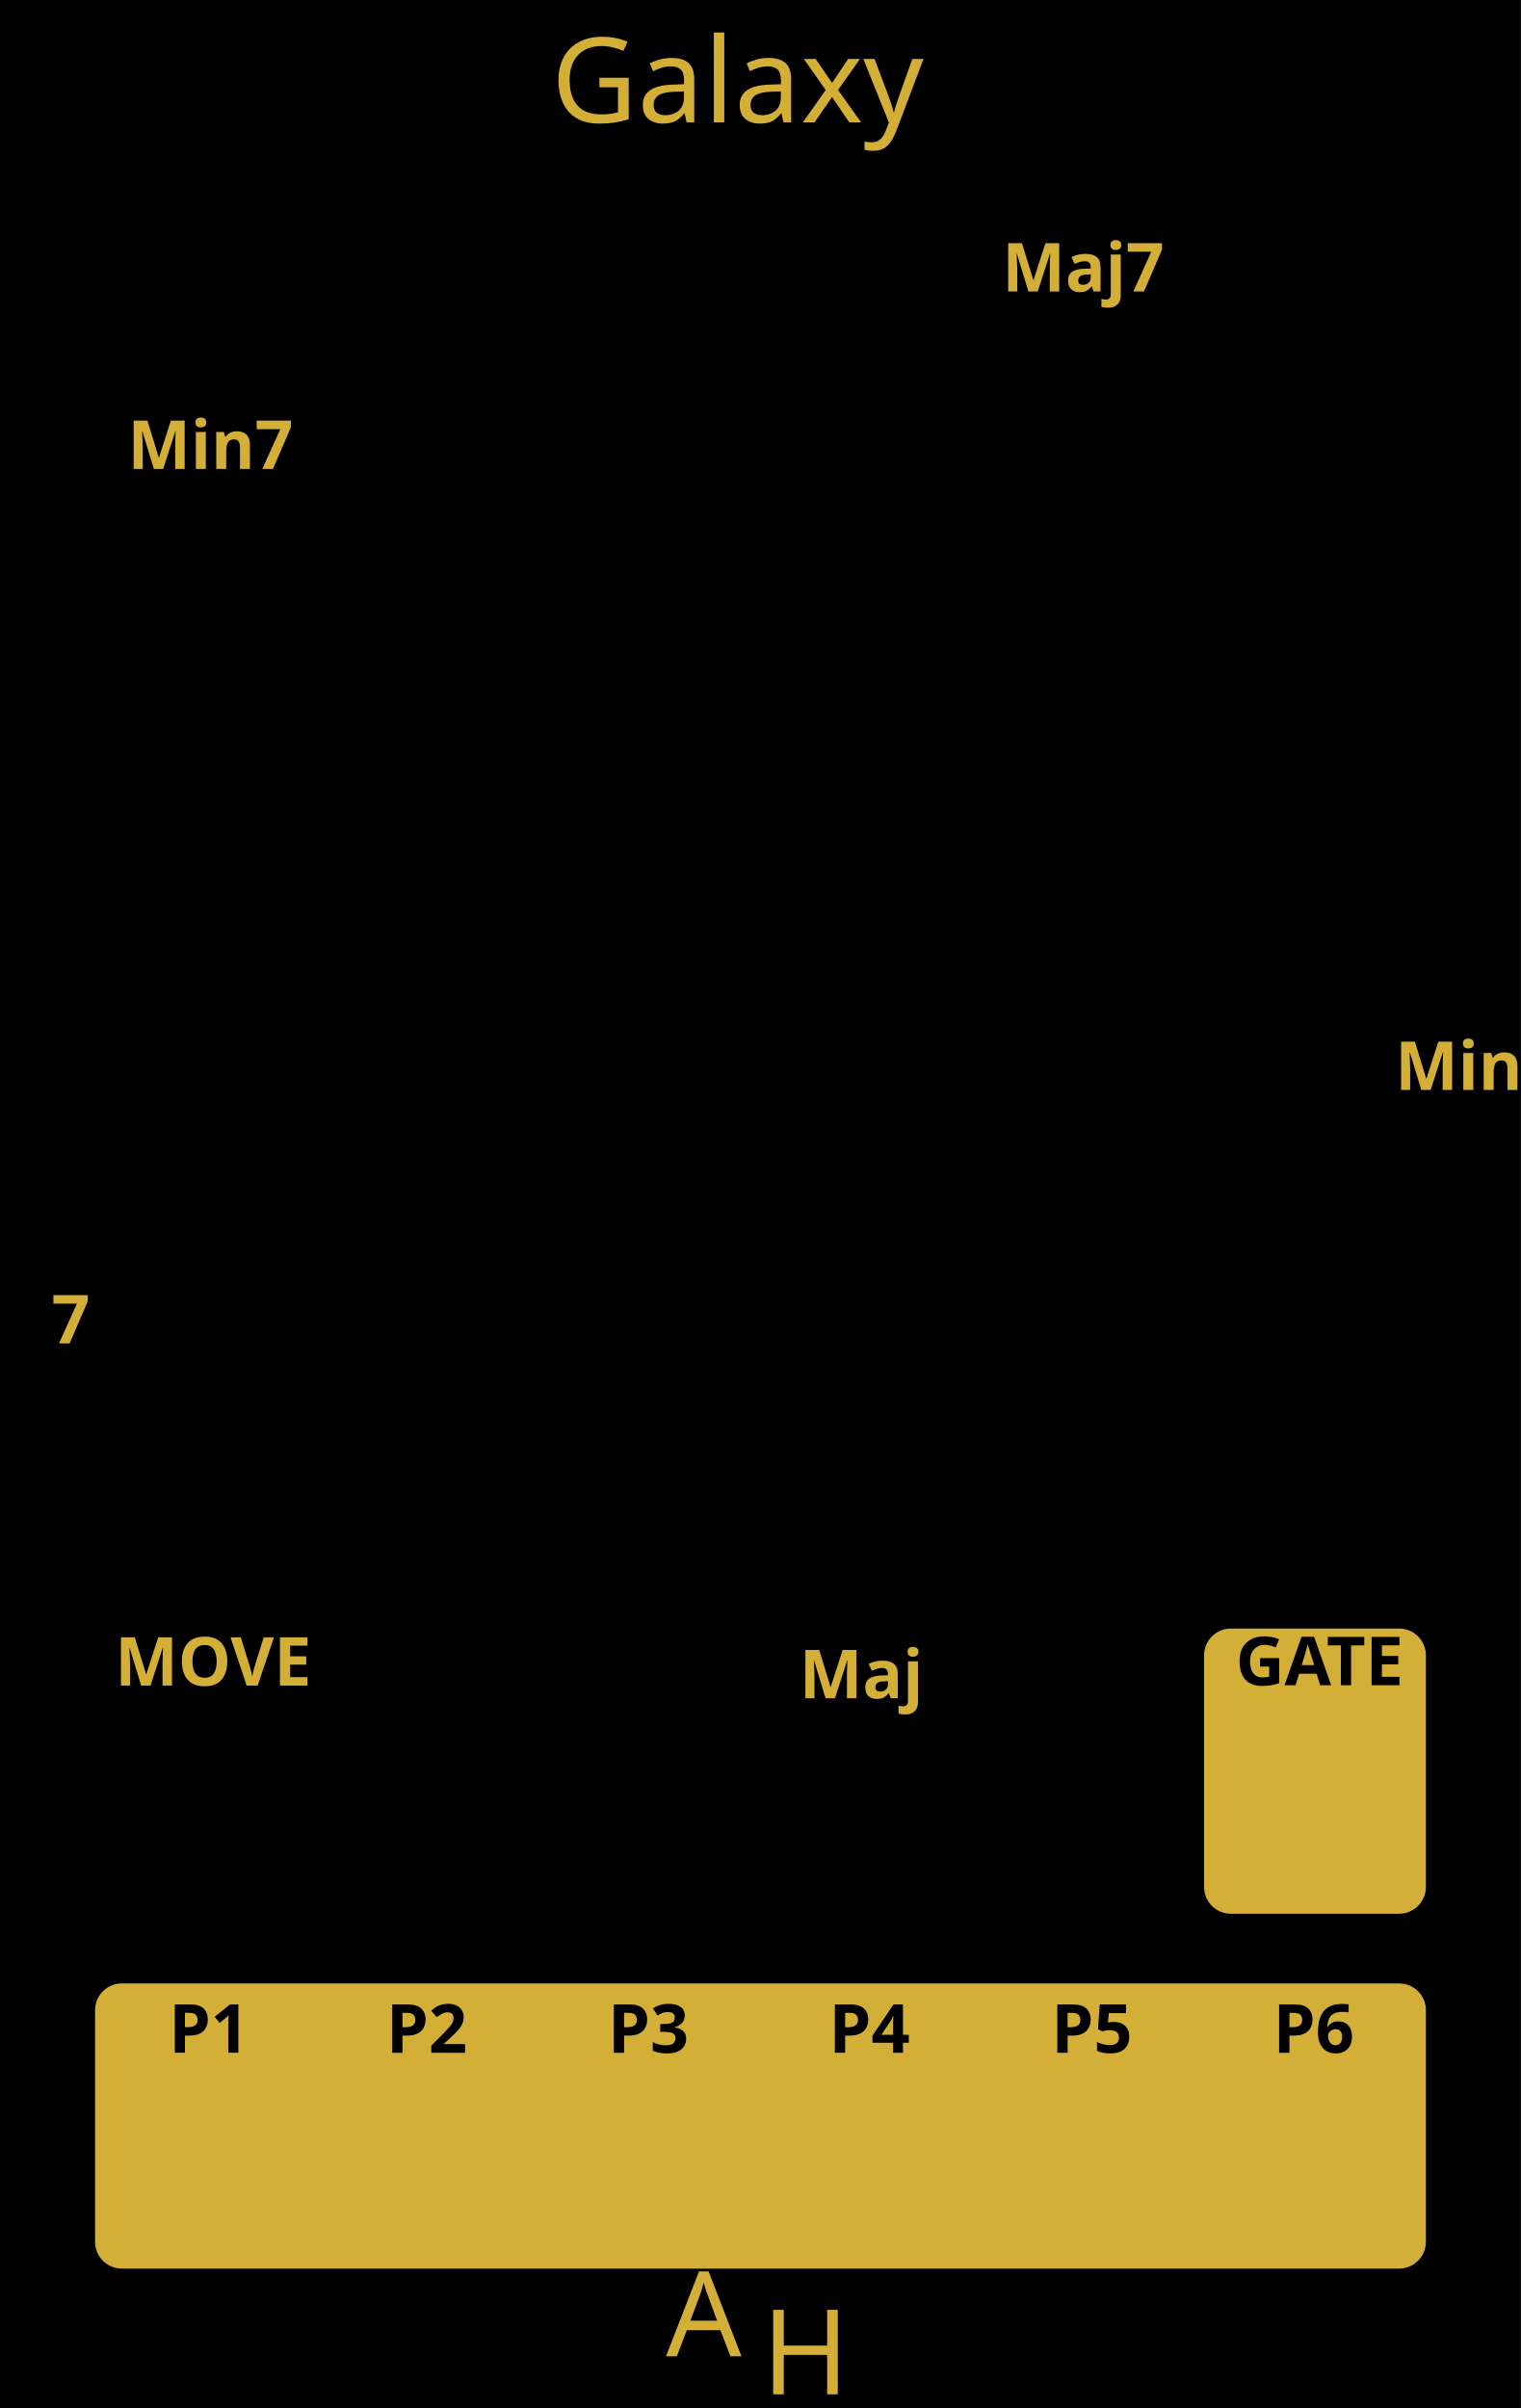
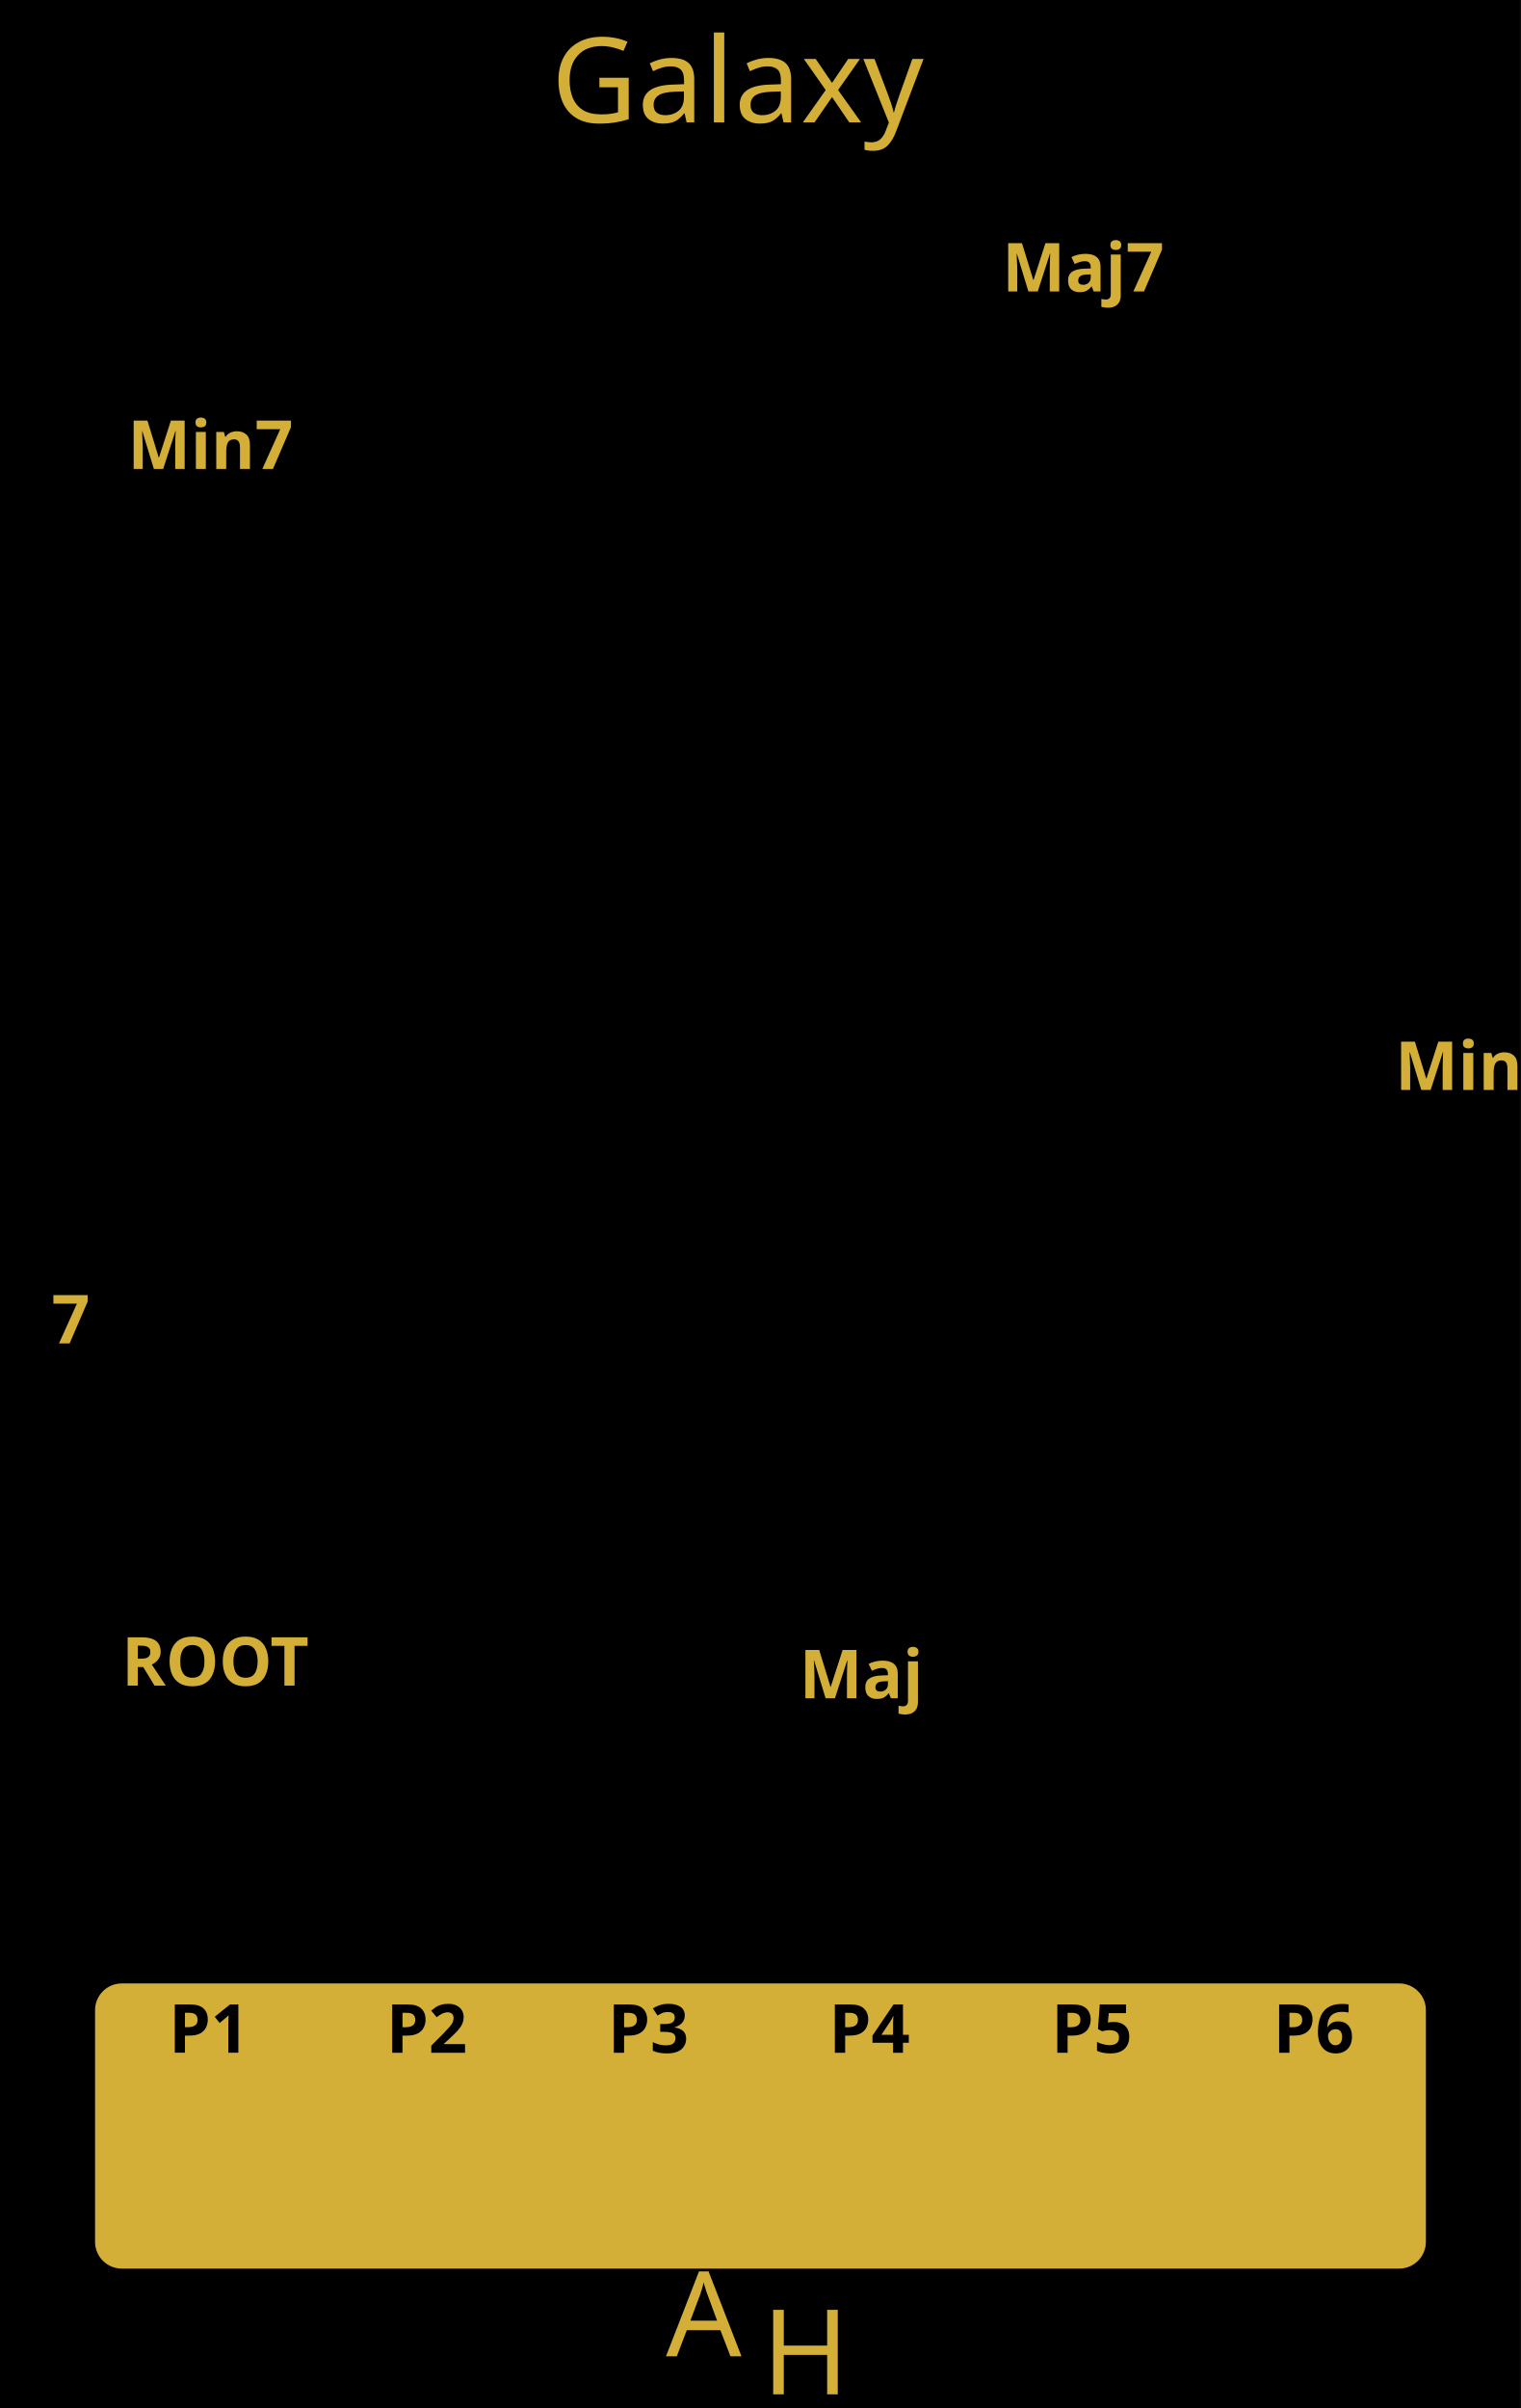
<svg xmlns="http://www.w3.org/2000/svg" xmlns:ns1="http://www.openswatchbook.org/uri/2009/osb" width="240" height="380" id="svg11791" version="1.1">
  <defs id="defs3">
    <marker orient="auto" refY="0" refX="0" id="DotM" style="overflow:visible">
      <path id="path4782" d="m -2.5,-1 c 0,2.76 -2.24,5 -5,5 -2.76,0 -5,-2.24 -5,-5 0,-2.76 2.24,-5 5,-5 2.76,0 5,2.24 5,5 z" style="fill-rule:evenodd;stroke:#000000;stroke-width:1pt" transform="matrix(0.4,0,0,0.4,2.96,0.4)" />
    </marker>
    <marker orient="auto" refY="0" refX="0" id="Arrow1Sstart" style="overflow:visible">
      <path id="path4730" d="M 0,0 5,-5 -12.5,0 5,5 Z" style="fill-rule:evenodd;stroke:#000000;stroke-width:1pt" transform="matrix(0.2,0,0,0.2,1.2,0)" />
    </marker>
    <marker orient="auto" refY="0" refX="0" id="Arrow2Mend" style="overflow:visible">
      <path id="path5158" style="fill-rule:evenodd;stroke-width:0.625;stroke-linejoin:round" d="M 8.719,4.034 -2.207,0.016 8.719,-4.002 c -1.745,2.372 -1.735,5.617 -6e-7,8.035 z" transform="scale(-0.6)" />
    </marker>
    <marker orient="auto" refY="0" refX="0" id="Arrow2Mstart" style="overflow:visible">
      <path id="path5155" style="fill-rule:evenodd;stroke-width:0.625;stroke-linejoin:round" d="M 8.719,4.034 -2.207,0.016 8.719,-4.002 c -1.745,2.372 -1.735,5.617 -6e-7,8.035 z" transform="scale(0.6)" />
    </marker>
    <marker orient="auto" refY="0" refX="0" id="Arrow1Mstart" style="overflow:visible">
      <path id="path6730" d="M 0,0 5,-5 -12.5,0 5,5 Z" style="fill-rule:evenodd;stroke:#000000;stroke-width:1pt" transform="matrix(0.4,0,0,0.4,4,0)" />
    </marker>
    <marker orient="auto" refY="0" refX="0" id="TriangleOutM" style="overflow:visible">
      <path id="path6869" d="M 5.77,0 -2.88,5 V -5 Z" style="fill-rule:evenodd;stroke:#000000;stroke-width:1pt" transform="scale(0.4)" />
    </marker>
    <marker orient="auto" refY="0" refX="0" id="TriangleOutS" style="overflow:visible">
      <path id="path6872" d="M 5.77,0 -2.88,5 V -5 Z" style="fill-rule:evenodd;stroke:#000000;stroke-width:1pt" transform="scale(0.2)" />
    </marker>
    <marker orient="auto" refY="0" refX="0" id="SquareL" style="overflow:visible">
      <path id="path7539" d="M -5,-5 V 5 H 5 V -5 Z" style="fill-rule:evenodd;stroke:#000000;stroke-width:1pt" transform="scale(0.8)" />
    </marker>
    <marker orient="auto" refY="0" refX="0" id="Arrow1Send" style="overflow:visible">
      <path id="path6739" d="M 0,0 5,-5 -12.5,0 5,5 Z" style="fill-rule:evenodd;stroke:#000000;stroke-width:1pt" transform="matrix(-0.2,0,0,-0.2,-1.2,0)" />
    </marker>
    <marker orient="auto" refY="0" refX="0" id="Arrow1Mend" style="overflow:visible">
      <path id="path6733" d="M 0,0 5,-5 -12.5,0 5,5 Z" style="fill-rule:evenodd;stroke:#000000;stroke-width:1pt" transform="matrix(-0.4,0,0,-0.4,-4,0)" />
    </marker>
    <marker orient="auto" refY="0" refX="0" id="Arrow1Lend" style="overflow:visible">
      <path id="path6727" d="M 0,0 5,-5 -12.5,0 5,5 Z" style="fill-rule:evenodd;stroke:#000000;stroke-width:1pt" transform="matrix(-0.8,0,0,-0.8,-10,0)" />
    </marker>
    <filter height="1" width="1" y="0" x="0" id="filter3998" style="color-interpolation-filters:sRGB">
      <feConvolveMatrix order="3 3" kernelMatrix="0 1 0 0 -2 0 0 1 0" in="SourceGraphic" divisor="1" targetX="1" targetY="1" preserveAlpha="true" result="result0" bias="0" id="feConvolveMatrix4000" />
    </filter>
    <filter height="1" width="1" y="0" x="0" id="filter3286" style="color-interpolation-filters:sRGB">
      <feFlood flood-color="rgb(128,128,128)" flood-opacity="0" result="result1" id="feFlood3288" />
      <feBlend result="result2" mode="normal" in2="SourceGraphic" id="feBlend3290" />
      <feComposite k4="0" k3="0" k1="0" result="result3" operator="arithmetic" k2="1" in2="SourceGraphic" id="feComposite3292" />
      <feComposite operator="in" in2="SourceGraphic" id="feComposite3294" />
    </filter>
    <clipPath clipPathUnits="userSpaceOnUse" id="clipPath6603">
      <path d="M 402,402 H 9515 V 13631 H 402 Z" id="path6605" style="clip-rule:evenodd" />
    </clipPath>
    <clipPath clipPathUnits="userSpaceOnUse" id="clipPath6613">
      <path d="M 402,402 H 9515 V 13631 H 402 Z" id="path6615" style="clip-rule:evenodd" />
    </clipPath>
    <clipPath clipPathUnits="userSpaceOnUse" id="clipPath6619">
      <path d="M 614,402 H 9303 V 6057 H 614 Z" id="path6621" style="clip-rule:evenodd" />
    </clipPath>
    <clipPath clipPathUnits="userSpaceOnUse" id="clipPath6290">
      <path d="M 402,402 H 9515 V 13631 H 402 Z" id="path6292" style="clip-rule:evenodd" />
    </clipPath>
    <clipPath clipPathUnits="userSpaceOnUse" id="clipPath6300">
      <path d="M 402,402 H 9515 V 13631 H 402 Z" id="path6302" style="clip-rule:evenodd" />
    </clipPath>
    <clipPath clipPathUnits="userSpaceOnUse" id="clipPath6306">
      <path d="M 614,402 H 9303 V 6655 H 614 Z" id="path6308" style="clip-rule:evenodd" />
    </clipPath>
    <clipPath clipPathUnits="userSpaceOnUse" id="clipPath5977">
      <path d="M 402,402 H 9515 V 13631 H 402 Z" id="path5979" style="clip-rule:evenodd" />
    </clipPath>
    <clipPath clipPathUnits="userSpaceOnUse" id="clipPath5987">
      <path d="M 402,402 H 9515 V 13631 H 402 Z" id="path5989" style="clip-rule:evenodd" />
    </clipPath>
    <clipPath clipPathUnits="userSpaceOnUse" id="clipPath5993">
      <path d="M 614,402 H 9303 V 6645 H 614 Z" id="path5995" style="clip-rule:evenodd" />
    </clipPath>
    <clipPath clipPathUnits="userSpaceOnUse" id="clipPath5664">
      <path d="M 402,402 H 9515 V 13631 H 402 Z" id="path5666" style="clip-rule:evenodd" />
    </clipPath>
    <clipPath clipPathUnits="userSpaceOnUse" id="clipPath5674">
      <path d="M 402,402 H 9515 V 13631 H 402 Z" id="path5676" style="clip-rule:evenodd" />
    </clipPath>
    <clipPath clipPathUnits="userSpaceOnUse" id="clipPath5680">
      <path d="M 614,402 H 9303 V 6655 H 614 Z" id="path5682" style="clip-rule:evenodd" />
    </clipPath>
    <clipPath clipPathUnits="userSpaceOnUse" id="clipPath5363">
      <path d="M 402,402 H 9515 V 13631 H 402 Z" id="path5365" style="clip-rule:evenodd" />
    </clipPath>
    <clipPath clipPathUnits="userSpaceOnUse" id="clipPath5373">
      <path d="M 402,402 H 9515 V 13631 H 402 Z" id="path5375" style="clip-rule:evenodd" />
    </clipPath>
    <clipPath clipPathUnits="userSpaceOnUse" id="clipPath5379">
      <path d="M 614,402 H 9303 V 6051 H 614 Z" id="path5381" style="clip-rule:evenodd" />
    </clipPath>
    <clipPath clipPathUnits="userSpaceOnUse" id="clipPath5062">
      <path d="M 402,402 H 9515 V 13631 H 402 Z" id="path5064" style="clip-rule:evenodd" />
    </clipPath>
    <clipPath clipPathUnits="userSpaceOnUse" id="clipPath5072">
      <path d="M 402,402 H 9515 V 13631 H 402 Z" id="path5074" style="clip-rule:evenodd" />
    </clipPath>
    <clipPath clipPathUnits="userSpaceOnUse" id="clipPath5078">
      <path d="M 614,402 H 9303 V 6051 H 614 Z" id="path5080" style="clip-rule:evenodd" />
    </clipPath>
    <clipPath clipPathUnits="userSpaceOnUse" id="clipPath4761">
      <path d="M 402,402 H 9515 V 13631 H 402 Z" id="path4763" style="clip-rule:evenodd" />
    </clipPath>
    <clipPath clipPathUnits="userSpaceOnUse" id="clipPath4771">
      <path d="M 402,402 H 9515 V 13631 H 402 Z" id="path4773" style="clip-rule:evenodd" />
    </clipPath>
    <clipPath clipPathUnits="userSpaceOnUse" id="clipPath4777">
      <path d="M 614,402 H 9303 V 6051 H 614 Z" id="path4779" style="clip-rule:evenodd" />
    </clipPath>
    <clipPath clipPathUnits="userSpaceOnUse" id="clipPath4159">
      <path d="M 402,402 H 9515 V 13631 H 402 Z" id="path4161" style="clip-rule:evenodd" />
    </clipPath>
    <clipPath clipPathUnits="userSpaceOnUse" id="clipPath4169">
      <path d="M 402,402 H 9515 V 13631 H 402 Z" id="path4171" style="clip-rule:evenodd" />
    </clipPath>
    <clipPath clipPathUnits="userSpaceOnUse" id="clipPath4175">
      <path d="M 614,402 H 9303 V 6051 H 614 Z" id="path4177" style="clip-rule:evenodd" />
    </clipPath>
    <linearGradient ns1:paint="solid" id="linearGradient8170">
      <stop id="stop8172" offset="0" style="stop-color:#000000;stop-opacity:1;" />
    </linearGradient>
    <filter height="1" width="1" y="0" x="0" id="filter3998-0" style="color-interpolation-filters:sRGB">
      <feConvolveMatrix order="3 3" kernelMatrix="0 1 0 0 -2 0 0 1 0" in="SourceGraphic" divisor="1" targetX="1" targetY="1" preserveAlpha="true" result="result0" bias="0" id="feConvolveMatrix4000-2" />
    </filter>
    <filter height="1" width="1" y="0" x="0" id="filter3286-2" style="color-interpolation-filters:sRGB">
      <feFlood flood-color="rgb(128,128,128)" flood-opacity="0" result="result1" id="feFlood3288-2" />
      <feBlend result="result2" mode="normal" in2="SourceGraphic" id="feBlend3290-7" />
      <feComposite k4="0" k3="0" k1="0" result="result3" operator="arithmetic" k2="1" in2="SourceGraphic" id="feComposite3292-9" />
      <feComposite operator="in" in2="SourceGraphic" id="feComposite3294-7" />
    </filter>
    <clipPath clipPathUnits="userSpaceOnUse" id="clipPath6603-6">
      <path d="M 402,402 H 9515 V 13631 H 402 Z" id="path6605-9" style="clip-rule:evenodd" />
    </clipPath>
    <clipPath clipPathUnits="userSpaceOnUse" id="clipPath6613-4">
      <path d="M 402,402 H 9515 V 13631 H 402 Z" id="path6615-8" style="clip-rule:evenodd" />
    </clipPath>
    <clipPath clipPathUnits="userSpaceOnUse" id="clipPath6619-1">
      <path d="M 614,402 H 9303 V 6057 H 614 Z" id="path6621-7" style="clip-rule:evenodd" />
    </clipPath>
    <clipPath clipPathUnits="userSpaceOnUse" id="clipPath6290-7">
      <path d="M 402,402 H 9515 V 13631 H 402 Z" id="path6292-5" style="clip-rule:evenodd" />
    </clipPath>
    <clipPath clipPathUnits="userSpaceOnUse" id="clipPath6300-0">
      <path d="M 402,402 H 9515 V 13631 H 402 Z" id="path6302-9" style="clip-rule:evenodd" />
    </clipPath>
    <clipPath clipPathUnits="userSpaceOnUse" id="clipPath6306-6">
      <path d="M 614,402 H 9303 V 6655 H 614 Z" id="path6308-7" style="clip-rule:evenodd" />
    </clipPath>
    <clipPath clipPathUnits="userSpaceOnUse" id="clipPath5977-5">
      <path d="M 402,402 H 9515 V 13631 H 402 Z" id="path5979-9" style="clip-rule:evenodd" />
    </clipPath>
    <clipPath clipPathUnits="userSpaceOnUse" id="clipPath5987-8">
      <path d="M 402,402 H 9515 V 13631 H 402 Z" id="path5989-4" style="clip-rule:evenodd" />
    </clipPath>
    <clipPath clipPathUnits="userSpaceOnUse" id="clipPath5993-8">
      <path d="M 614,402 H 9303 V 6645 H 614 Z" id="path5995-7" style="clip-rule:evenodd" />
    </clipPath>
    <clipPath clipPathUnits="userSpaceOnUse" id="clipPath5664-9">
      <path d="M 402,402 H 9515 V 13631 H 402 Z" id="path5666-9" style="clip-rule:evenodd" />
    </clipPath>
    <clipPath clipPathUnits="userSpaceOnUse" id="clipPath5674-5">
      <path d="M 402,402 H 9515 V 13631 H 402 Z" id="path5676-5" style="clip-rule:evenodd" />
    </clipPath>
    <clipPath clipPathUnits="userSpaceOnUse" id="clipPath5680-8">
      <path d="M 614,402 H 9303 V 6655 H 614 Z" id="path5682-9" style="clip-rule:evenodd" />
    </clipPath>
    <clipPath clipPathUnits="userSpaceOnUse" id="clipPath5363-3">
      <path d="M 402,402 H 9515 V 13631 H 402 Z" id="path5365-2" style="clip-rule:evenodd" />
    </clipPath>
    <clipPath clipPathUnits="userSpaceOnUse" id="clipPath5373-7">
      <path d="M 402,402 H 9515 V 13631 H 402 Z" id="path5375-5" style="clip-rule:evenodd" />
    </clipPath>
    <clipPath clipPathUnits="userSpaceOnUse" id="clipPath5379-4">
      <path d="M 614,402 H 9303 V 6051 H 614 Z" id="path5381-8" style="clip-rule:evenodd" />
    </clipPath>
    <clipPath clipPathUnits="userSpaceOnUse" id="clipPath5062-2">
      <path d="M 402,402 H 9515 V 13631 H 402 Z" id="path5064-2" style="clip-rule:evenodd" />
    </clipPath>
    <clipPath clipPathUnits="userSpaceOnUse" id="clipPath5072-4">
      <path d="M 402,402 H 9515 V 13631 H 402 Z" id="path5074-9" style="clip-rule:evenodd" />
    </clipPath>
    <clipPath clipPathUnits="userSpaceOnUse" id="clipPath5078-8">
      <path d="M 614,402 H 9303 V 6051 H 614 Z" id="path5080-7" style="clip-rule:evenodd" />
    </clipPath>
    <clipPath clipPathUnits="userSpaceOnUse" id="clipPath4761-5">
      <path d="M 402,402 H 9515 V 13631 H 402 Z" id="path4763-2" style="clip-rule:evenodd" />
    </clipPath>
    <clipPath clipPathUnits="userSpaceOnUse" id="clipPath4771-1">
      <path d="M 402,402 H 9515 V 13631 H 402 Z" id="path4773-7" style="clip-rule:evenodd" />
    </clipPath>
    <clipPath clipPathUnits="userSpaceOnUse" id="clipPath4777-0">
      <path d="M 614,402 H 9303 V 6051 H 614 Z" id="path4779-9" style="clip-rule:evenodd" />
    </clipPath>
    <clipPath clipPathUnits="userSpaceOnUse" id="clipPath4159-1">
      <path d="M 402,402 H 9515 V 13631 H 402 Z" id="path4161-2" style="clip-rule:evenodd" />
    </clipPath>
    <clipPath clipPathUnits="userSpaceOnUse" id="clipPath4169-5">
      <path d="M 402,402 H 9515 V 13631 H 402 Z" id="path4171-5" style="clip-rule:evenodd" />
    </clipPath>
    <clipPath clipPathUnits="userSpaceOnUse" id="clipPath4175-8">
      <path d="M 614,402 H 9303 V 6051 H 614 Z" id="path4177-8" style="clip-rule:evenodd" />
    </clipPath>
    <linearGradient ns1:paint="solid" id="linearGradient8170-5">
      <stop id="stop8172-0" offset="0" style="stop-color:#000000;stop-opacity:1;" />
    </linearGradient>
    <clipPath id="clip89">
      <rect id="rect4864" height="19" width="18" x="0" y="0" />
    </clipPath>
    <clipPath id="clip90">
      <path id="path4861" d="m 0.898,0.129 h 16.25 v 17.883 h -16.25 z m 0,0" />
    </clipPath>
    <mask id="mask44">
      <g transform="matrix(0.2645833,0,0,0.2645833,89.35879,128.5777)" id="g4858" style="filter:url(#alpha)">
        <rect id="rect4856" style="fill:#000000;fill-opacity:0.15;stroke:none" height="3351.5" width="3052.87" y="0" x="0" />
      </g>
    </mask>
    <filter height="1" width="1" y="0" x="0" filterUnits="objectBoundingBox" id="alpha">
      <feColorMatrix id="feColorMatrix4149" values="0 0 0 0 1 0 0 0 0 1 0 0 0 0 1 0 0 0 1 0" in="SourceGraphic" type="matrix" />
    </filter>
    <clipPath id="clipPath17821">
      <rect id="rect17819" height="19" width="18" x="0" y="0" />
    </clipPath>
    <clipPath id="clipPath17825">
      <path id="path17823" d="m 0.898,0.129 h 16.25 v 17.883 h -16.25 z m 0,0" />
    </clipPath>
    <clipPath id="clip87">
      <rect id="rect4848" height="26" width="24" x="0" y="0" />
    </clipPath>
    <clipPath id="clip88">
      <path id="path4845" d="m 0.684,0.922 h 22.68 v 24.938 H 0.684 Z m 0,0" />
    </clipPath>
    <mask id="mask43">
      <g transform="matrix(0.2645833,0,0,0.2645833,89.35879,128.5777)" id="g4842" style="filter:url(#alpha)">
        <rect id="rect4840" style="fill:#000000;fill-opacity:0.15;stroke:none" height="3351.5" width="3052.87" y="0" x="0" />
      </g>
    </mask>
    <filter height="1" width="1" y="0" x="0" filterUnits="objectBoundingBox" id="filter17836">
      <feColorMatrix id="feColorMatrix17834" values="0 0 0 0 1 0 0 0 0 1 0 0 0 0 1 0 0 0 1 0" in="SourceGraphic" type="matrix" />
    </filter>
    <clipPath id="clipPath17840">
      <rect id="rect17838" height="26" width="24" x="0" y="0" />
    </clipPath>
    <clipPath id="clipPath17844">
      <path id="path17842" d="m 0.684,0.922 h 22.68 v 24.938 H 0.684 Z m 0,0" />
    </clipPath>
    <filter style="color-interpolation-filters:sRGB" id="filter3933" x="-0.014" width="1.027" y="-0.011" height="1.021">
      <feGaussianBlur stdDeviation="0.2" id="feGaussianBlur3935" />
    </filter>
  </defs>
  <g id="layer2" style="display:inline" transform="translate(0.01175524,-74.38676)">
    <rect style="fill:#000000;fill-opacity:1;stroke-width:16.21" id="rect7953" width="240" height="380" x="-0.012" y="74.387" ry="0" />
    <g style="font-style:normal;font-variant:normal;font-weight:bold;font-stretch:condensed;font-size:24px;line-height:125%;font-family:Miso;-inkscape-font-specification:'Miso Bold Condensed';letter-spacing:-0.06px;word-spacing:0px;fill:#000000;fill-opacity:1;stroke:none" id="text4395" transform="matrix(0.8346288,0,0,0.8346288,-0.00194398,75.14247)" />
    <g transform="matrix(0.8346288,0,0,0.8346288,-0.00194398,76.32542)" style="font-style:normal;font-variant:normal;font-weight:normal;font-stretch:normal;font-size:16px;line-height:125%;font-family:Nasalization;-inkscape-font-specification:Nasalization;letter-spacing:0px;word-spacing:0px;fill:#000000;fill-opacity:1;stroke:none" id="text20106" />
    <g style="font-style:normal;font-variant:normal;font-weight:bold;font-stretch:condensed;font-size:14px;line-height:125%;font-family:Miso;-inkscape-font-specification:'Miso Bold Condensed';letter-spacing:-0.06px;word-spacing:0px;fill:#000000;fill-opacity:1;stroke:none" id="flowRoot7367" transform="matrix(0.8346288,0,0,0.8346288,-0.00194398,75.14247)" />
    <g transform="matrix(0.8346288,0,0,0.8346288,-0.00194398,76.32542)" style="font-style:normal;font-variant:normal;font-weight:bold;font-stretch:condensed;font-size:14px;line-height:125%;font-family:Miso;-inkscape-font-specification:'Miso Bold Condensed';letter-spacing:0px;word-spacing:0px;fill:#000000;fill-opacity:1;stroke:none" id="text10240" />
    <g style="display:inline;fill:#ffffff;fill-opacity:1" transform="matrix(0.8346288,0,0,0.8346288,-34.48847,235.1078)" id="g4020" />
    <text id="text7961" y="93.702" x="86.975" style="font-style:normal;font-weight:normal;font-size:40px;line-height:1.25;font-family:sans-serif;letter-spacing:0px;word-spacing:0px;fill:#d4af37;fill-opacity:1;stroke:none" xml:space="preserve">
      <tspan style="font-style:normal;font-variant:normal;font-weight:normal;font-stretch:normal;font-size:18.667px;font-family:'Cooper Black';-inkscape-font-specification:'Cooper Black, Normal';font-variant-ligatures:normal;font-variant-caps:normal;font-variant-numeric:normal;font-feature-settings:normal;text-align:start;writing-mode:lr-tb;text-anchor:start;fill:#d4af37;fill-opacity:1" y="93.702" x="86.975" id="tspan7959">Galaxy</tspan>
    </text>
    <text xml:space="preserve" style="font-style:normal;font-weight:normal;font-size:40px;line-height:1.25;font-family:sans-serif;letter-spacing:0px;word-spacing:0px;fill:#000000;fill-opacity:1;stroke:none" x="112.307" y="441.102" id="text6045">
      <tspan id="tspan6043" x="112.307" y="477.595" />
    </text>
    <g id="g6059" transform="translate(-0.8833256,1.500498)">
      <text id="text6049" y="444.725" x="105.966" style="font-style:normal;font-weight:normal;font-size:40px;line-height:1.25;font-family:sans-serif;letter-spacing:0px;word-spacing:0px;fill:#000000;fill-opacity:1;stroke:none" xml:space="preserve">
        <tspan style="font-style:normal;font-variant:normal;font-weight:normal;font-stretch:normal;font-size:18.667px;font-family:'Cooper Black';-inkscape-font-specification:'Cooper Black, Normal';font-variant-ligatures:normal;font-variant-caps:normal;font-variant-numeric:normal;font-feature-settings:normal;text-align:start;writing-mode:lr-tb;text-anchor:start;fill:#d4af37;fill-opacity:1" y="444.725" x="105.966" id="tspan6047">A</tspan>
      </text>
      <text xml:space="preserve" style="font-style:normal;font-weight:normal;font-size:40px;line-height:1.25;font-family:sans-serif;letter-spacing:0px;word-spacing:0px;fill:#000000;fill-opacity:1;stroke:none" x="121.066" y="450.725" id="text6053">
        <tspan id="tspan6051" x="121.066" y="450.725" style="font-style:normal;font-variant:normal;font-weight:normal;font-stretch:normal;font-size:18.667px;font-family:'Cooper Black';-inkscape-font-specification:'Cooper Black, Normal';font-variant-ligatures:normal;font-variant-caps:normal;font-variant-numeric:normal;font-feature-settings:normal;text-align:start;writing-mode:lr-tb;text-anchor:start;fill:#d4af37;fill-opacity:1">H</tspan>
      </text>
    </g>
    <rect transform="scale(1,-1)" ry="4.219" y="-432.387" x="14.988" height="45" width="210" id="rect1115" style="fill:#d4af37;fill-opacity:1;stroke-width:1.923" />
    <text transform="scale(0.994209,1.005825)" id="text1119" y="396.018" x="26.782" style="font-style:normal;font-weight:normal;font-size:39.768px;line-height:1.25;font-family:sans-serif;letter-spacing:0px;word-spacing:0px;fill:#000000;fill-opacity:1;stroke:none;stroke-width:0.994;" xml:space="preserve">
      <tspan style="font-style:normal;font-variant:normal;font-weight:bold;font-stretch:normal;font-size:10.605px;font-family:Eurostile;-inkscape-font-specification:'Eurostile, Bold';font-variant-ligatures:normal;font-variant-caps:normal;font-variant-numeric:normal;font-feature-settings:normal;text-align:start;writing-mode:lr-tb;text-anchor:start;fill:#000000;fill-opacity:1;stroke-width:0.994;" y="396.018" x="26.782" id="tspan1117">P1</tspan>
    </text>
    <text id="text1110" y="398.324" x="60.923" style="font-style:normal;font-weight:normal;font-size:40px;line-height:1.25;font-family:sans-serif;letter-spacing:0px;word-spacing:0px;fill:#000000;fill-opacity:1;stroke:none;" xml:space="preserve">
      <tspan style="font-style:normal;font-variant:normal;font-weight:bold;font-stretch:normal;font-size:10.667px;font-family:Eurostile;-inkscape-font-specification:'Eurostile, Bold';font-variant-ligatures:normal;font-variant-caps:normal;font-variant-numeric:normal;font-feature-settings:normal;text-align:start;writing-mode:lr-tb;text-anchor:start;fill:#000000;fill-opacity:1;" y="398.324" x="60.923" id="tspan1108">P2</tspan>
    </text>
    <text id="text1116" y="398.324" x="165.874" style="font-style:normal;font-weight:normal;font-size:40px;line-height:1.25;font-family:sans-serif;letter-spacing:0px;word-spacing:0px;fill:#000000;fill-opacity:1;stroke:none;" xml:space="preserve">
      <tspan style="font-style:normal;font-variant:normal;font-weight:bold;font-stretch:normal;font-size:10.667px;font-family:Eurostile;-inkscape-font-specification:'Eurostile, Bold';font-variant-ligatures:normal;font-variant-caps:normal;font-variant-numeric:normal;font-feature-settings:normal;text-align:start;writing-mode:lr-tb;text-anchor:start;fill:#000000;fill-opacity:1;" y="398.324" x="165.874" id="tspan1114">P5</tspan>
    </text>
    <text xml:space="preserve" style="font-style:normal;font-weight:normal;font-size:40px;line-height:1.25;font-family:sans-serif;letter-spacing:0px;word-spacing:0px;fill:#000000;fill-opacity:1;stroke:none;" x="130.775" y="398.324" id="text18932">
      <tspan id="tspan18930" x="130.775" y="398.324" style="font-style:normal;font-variant:normal;font-weight:bold;font-stretch:normal;font-size:10.667px;font-family:Eurostile;-inkscape-font-specification:'Eurostile, Bold';font-variant-ligatures:normal;font-variant-caps:normal;font-variant-numeric:normal;font-feature-settings:normal;text-align:start;writing-mode:lr-tb;text-anchor:start;fill:#000000;fill-opacity:1;">P4</tspan>
    </text>
    <text xml:space="preserve" style="font-style:normal;font-variant:normal;font-weight:normal;font-stretch:normal;font-size:40px;line-height:1.25;font-family:Eurostile;-inkscape-font-specification:Eurostile;letter-spacing:0px;word-spacing:0px;fill:#000000;fill-opacity:1;stroke:none" x="-101.724" y="196.235" id="text18936">
      <tspan id="tspan18934" x="-101.724" y="231.995" />
    </text>
    <text id="text1135" y="398.324" x="95.889" style="font-style:normal;font-weight:normal;font-size:40px;line-height:1.25;font-family:sans-serif;letter-spacing:0px;word-spacing:0px;fill:#000000;fill-opacity:1;stroke:none;" xml:space="preserve">
      <tspan style="font-style:normal;font-variant:normal;font-weight:bold;font-stretch:normal;font-size:10.667px;font-family:Eurostile;-inkscape-font-specification:'Eurostile, Bold';font-variant-ligatures:normal;font-variant-caps:normal;font-variant-numeric:normal;font-feature-settings:normal;text-align:start;writing-mode:lr-tb;text-anchor:start;fill:#000000;fill-opacity:1;" y="398.324" x="95.889" id="tspan1133">P3</tspan>
    </text>
-     <rect style="fill:#d4af37;fill-opacity:1;stroke-width:0.785" id="rect1113" width="35" height="45" x="189.988" y="-376.387" ry="4.219" transform="scale(1,-1)" />
    <rect transform="matrix(0.9732212,0,0,-0.9791147,4.497031,-47.43945)" ry="4.219" y="-432.387" x="150.488" height="45" width="35" id="rect1556" style="fill:#000000;fill-opacity:1;stroke-width:0.785;filter:url(#filter3933)" />
    <rect style="fill:#000000;fill-opacity:1;stroke-width:0.785" id="rect1558" width="35" height="45" x="54.488" y="-376.387" ry="4.219" transform="scale(1,-1)" />
    <text id="text1562" y="340.387" x="52.608" style="font-style:normal;font-weight:normal;font-size:40px;line-height:1.25;font-family:sans-serif;letter-spacing:0px;word-spacing:0px;fill:#000000;fill-opacity:1;stroke:none" xml:space="preserve">
      <tspan style="font-style:normal;font-variant:normal;font-weight:bold;font-stretch:normal;font-size:10.667px;font-family:Eurostile;-inkscape-font-specification:'Eurostile, Bold';font-variant-ligatures:normal;font-variant-caps:normal;font-variant-numeric:normal;font-feature-settings:normal;text-align:start;writing-mode:lr-tb;text-anchor:start;fill:#000000;fill-opacity:1" y="340.387" x="52.608" id="tspan1560">INERTIA</tspan>
    </text>
    <rect transform="scale(1,-1)" ry="4.219" y="-376.387" x="14.988" height="45" width="35" id="rect1564" style="fill:#000000;fill-opacity:1;stroke-width:0.785" />
-     <text transform="scale(0.994209,1.005825)" id="text1568" y="338.415" x="18.238" style="font-style:normal;font-weight:normal;font-size:39.768px;line-height:1.25;font-family:sans-serif;letter-spacing:0px;word-spacing:0px;fill:#000000;fill-opacity:1;stroke:none;stroke-width:0.994" xml:space="preserve">
-       <tspan style="font-style:normal;font-variant:normal;font-weight:bold;font-stretch:normal;font-size:10.605px;font-family:Eurostile;-inkscape-font-specification:'Eurostile, Bold';font-variant-ligatures:normal;font-variant-caps:normal;font-variant-numeric:normal;font-feature-settings:normal;text-align:start;writing-mode:lr-tb;text-anchor:start;fill:#d4af37;fill-opacity:1;stroke-width:0.994" y="338.415" x="18.238" id="tspan1566">MOVE</tspan>
+     <text transform="scale(0.994209,1.005825)" id="text1568" y="338.415" x="19.297" style="font-style:normal;font-weight:normal;font-size:39.768px;line-height:1.25;font-family:sans-serif;letter-spacing:0px;word-spacing:0px;fill:#000000;fill-opacity:1;stroke:none;stroke-width:0.994" xml:space="preserve">
+       <tspan style="font-style:normal;font-variant:normal;font-weight:bold;font-stretch:normal;font-size:10.605px;font-family:Eurostile;-inkscape-font-specification:'Eurostile, Bold';font-variant-ligatures:normal;font-variant-caps:normal;font-variant-numeric:normal;font-feature-settings:normal;text-align:start;writing-mode:lr-tb;text-anchor:start;fill:#d4af37;fill-opacity:1;stroke-width:0.994" y="338.415" x="19.297" id="tspan1566">ROOT</tspan>
    </text>
    <text xml:space="preserve" style="font-style:normal;font-weight:normal;font-size:40px;line-height:1.25;font-family:sans-serif;letter-spacing:0px;word-spacing:0px;fill:#000000;fill-opacity:1;stroke:none" x="155.349" y="340.387" id="text1572">
      <tspan id="tspan1570" x="155.349" y="340.387" style="font-style:normal;font-variant:normal;font-weight:bold;font-stretch:normal;font-size:10.667px;font-family:Eurostile;-inkscape-font-specification:'Eurostile, Bold';font-variant-ligatures:normal;font-variant-caps:normal;font-variant-numeric:normal;font-feature-settings:normal;text-align:start;writing-mode:lr-tb;text-anchor:start;fill:#000000;fill-opacity:1">NULL</tspan>
    </text>
    <rect transform="scale(1,-1)" ry="4.219" y="-376.387" x="102.488" height="45" width="35" id="rect1578" style="fill:#000000;fill-opacity:1;stroke-width:0.785" />
    <text xml:space="preserve" style="font-style:normal;font-weight:normal;font-size:40px;line-height:1.25;font-family:sans-serif;letter-spacing:0px;word-spacing:0px;fill:#000000;fill-opacity:1;stroke:none" x="106.483" y="340.329" id="text1582">
      <tspan id="tspan1580" x="106.483" y="340.329" style="font-style:normal;font-variant:normal;font-weight:bold;font-stretch:normal;font-size:10.667px;font-family:Eurostile;-inkscape-font-specification:'Eurostile, Bold';font-variant-ligatures:normal;font-variant-caps:normal;font-variant-numeric:normal;font-feature-settings:normal;text-align:start;writing-mode:lr-tb;text-anchor:start;fill:#000000;fill-opacity:1">HOLD</tspan>
    </text>
    <text xml:space="preserve" style="font-style:normal;font-weight:normal;font-size:40px;line-height:1.25;font-family:sans-serif;letter-spacing:0px;word-spacing:0px;fill:#000000;fill-opacity:1;stroke:none;" x="200.879" y="398.324" id="text2886">
      <tspan id="tspan2884" x="200.879" y="398.324" style="font-style:normal;font-variant:normal;font-weight:bold;font-stretch:normal;font-size:10.667px;font-family:Eurostile;-inkscape-font-specification:'Eurostile, Bold';font-variant-ligatures:normal;font-variant-caps:normal;font-variant-numeric:normal;font-feature-settings:normal;text-align:start;writing-mode:lr-tb;text-anchor:start;fill:#000000;fill-opacity:1;">P6</tspan>
    </text>
    <text xml:space="preserve" style="font-style:normal;font-weight:normal;font-size:37.333px;line-height:1.25;font-family:sans-serif;letter-spacing:0px;word-spacing:0px;fill:#d4af37;fill-opacity:1;stroke:none" x="40.735" y="207.953" id="text22752">
      <tspan id="tspan22750" x="40.735" y="242.013" />
    </text>
    <text xml:space="preserve" style="font-style:normal;font-weight:normal;font-size:37.333px;line-height:1.25;font-family:sans-serif;letter-spacing:0px;word-spacing:0px;fill:#000000;fill-opacity:1;stroke:none" x="70.716" y="348.295" id="text22756">
      <tspan id="tspan22754" x="70.716" y="382.355" style="fill:#d4af37;fill-opacity:1" />
    </text>
    <text id="text1576" y="340.329" x="194.962" style="font-style:normal;font-weight:normal;font-size:40px;line-height:1.25;font-family:sans-serif;letter-spacing:0px;word-spacing:0px;fill:#000000;fill-opacity:1;stroke:none;" xml:space="preserve">
      <tspan style="font-style:normal;font-variant:normal;font-weight:bold;font-stretch:normal;font-size:10.667px;font-family:Eurostile;-inkscape-font-specification:'Eurostile, Bold';font-variant-ligatures:normal;font-variant-caps:normal;font-variant-numeric:normal;font-feature-settings:normal;text-align:start;writing-mode:lr-tb;text-anchor:start;fill:#000000;fill-opacity:1;" y="340.329" x="194.962" id="tspan1574">GATE</tspan>
    </text>
    <text xml:space="preserve" style="font-style:normal;font-weight:normal;font-size:39.768px;line-height:1.25;font-family:sans-serif;letter-spacing:0px;word-spacing:0px;fill:#000000;fill-opacity:1;stroke:none;stroke-width:0.994" x="126.867" y="340.404" id="text1115" transform="scale(0.994209,1.005825)">
      <tspan id="tspan1113" x="126.867" y="340.404" style="font-style:normal;font-variant:normal;font-weight:bold;font-stretch:normal;font-size:10.605px;font-family:Eurostile;-inkscape-font-specification:'Eurostile, Bold';font-variant-ligatures:normal;font-variant-caps:normal;font-variant-numeric:normal;font-feature-settings:normal;text-align:start;writing-mode:lr-tb;text-anchor:start;fill:#d4af37;fill-opacity:1;stroke-width:0.994">Maj</tspan>
    </text>
    <text transform="scale(0.994209,1.005825)" id="text1120" y="284.728" x="8.18" style="font-style:normal;font-weight:normal;font-size:39.768px;line-height:1.25;font-family:sans-serif;letter-spacing:0px;word-spacing:0px;fill:#000000;fill-opacity:1;stroke:none;stroke-width:0.994" xml:space="preserve">
      <tspan style="font-style:normal;font-variant:normal;font-weight:bold;font-stretch:normal;font-size:10.605px;font-family:Eurostile;-inkscape-font-specification:'Eurostile, Bold';font-variant-ligatures:normal;font-variant-caps:normal;font-variant-numeric:normal;font-feature-settings:normal;text-align:start;writing-mode:lr-tb;text-anchor:start;fill:#d4af37;fill-opacity:1;stroke-width:0.994" y="284.728" x="8.18" id="tspan1118">7</tspan>
    </text>
    <text xml:space="preserve" style="font-style:normal;font-weight:normal;font-size:39.768px;line-height:1.25;font-family:sans-serif;letter-spacing:0px;word-spacing:0px;fill:#000000;fill-opacity:1;stroke:none;stroke-width:0.994" x="20.25" y="147.527" id="text1124" transform="scale(0.994209,1.005825)">
      <tspan id="tspan1122" x="20.25" y="147.527" style="font-style:normal;font-variant:normal;font-weight:bold;font-stretch:normal;font-size:10.605px;font-family:Eurostile;-inkscape-font-specification:'Eurostile, Bold';font-variant-ligatures:normal;font-variant-caps:normal;font-variant-numeric:normal;font-feature-settings:normal;text-align:start;writing-mode:lr-tb;text-anchor:start;fill:#d4af37;fill-opacity:1;stroke-width:0.994">Min7</tspan>
    </text>
    <text transform="scale(0.994209,1.005825)" id="text1128" y="119.69" x="159.054" style="font-style:normal;font-weight:normal;font-size:39.768px;line-height:1.25;font-family:sans-serif;letter-spacing:0px;word-spacing:0px;fill:#000000;fill-opacity:1;stroke:none;stroke-width:0.994" xml:space="preserve">
      <tspan style="font-style:normal;font-variant:normal;font-weight:bold;font-stretch:normal;font-size:10.605px;font-family:Eurostile;-inkscape-font-specification:'Eurostile, Bold';font-variant-ligatures:normal;font-variant-caps:normal;font-variant-numeric:normal;font-feature-settings:normal;text-align:start;writing-mode:lr-tb;text-anchor:start;fill:#d4af37;fill-opacity:1;stroke-width:0.994" y="119.69" x="159.054" id="tspan1126">Maj7</tspan>
    </text>
    <text xml:space="preserve" style="font-style:normal;font-weight:normal;font-size:39.768px;line-height:1.25;font-family:sans-serif;letter-spacing:0px;word-spacing:0px;fill:#000000;fill-opacity:1;stroke:none;stroke-width:0.994" x="221.415" y="244.96" id="text1132" transform="scale(0.994209,1.005825)">
      <tspan id="tspan1130" x="221.415" y="244.96" style="font-style:normal;font-variant:normal;font-weight:bold;font-stretch:normal;font-size:10.605px;font-family:Eurostile;-inkscape-font-specification:'Eurostile, Bold';font-variant-ligatures:normal;font-variant-caps:normal;font-variant-numeric:normal;font-feature-settings:normal;text-align:start;writing-mode:lr-tb;text-anchor:start;fill:#d4af37;fill-opacity:1;stroke-width:0.994">Min</tspan>
    </text>
  </g>
</svg>
